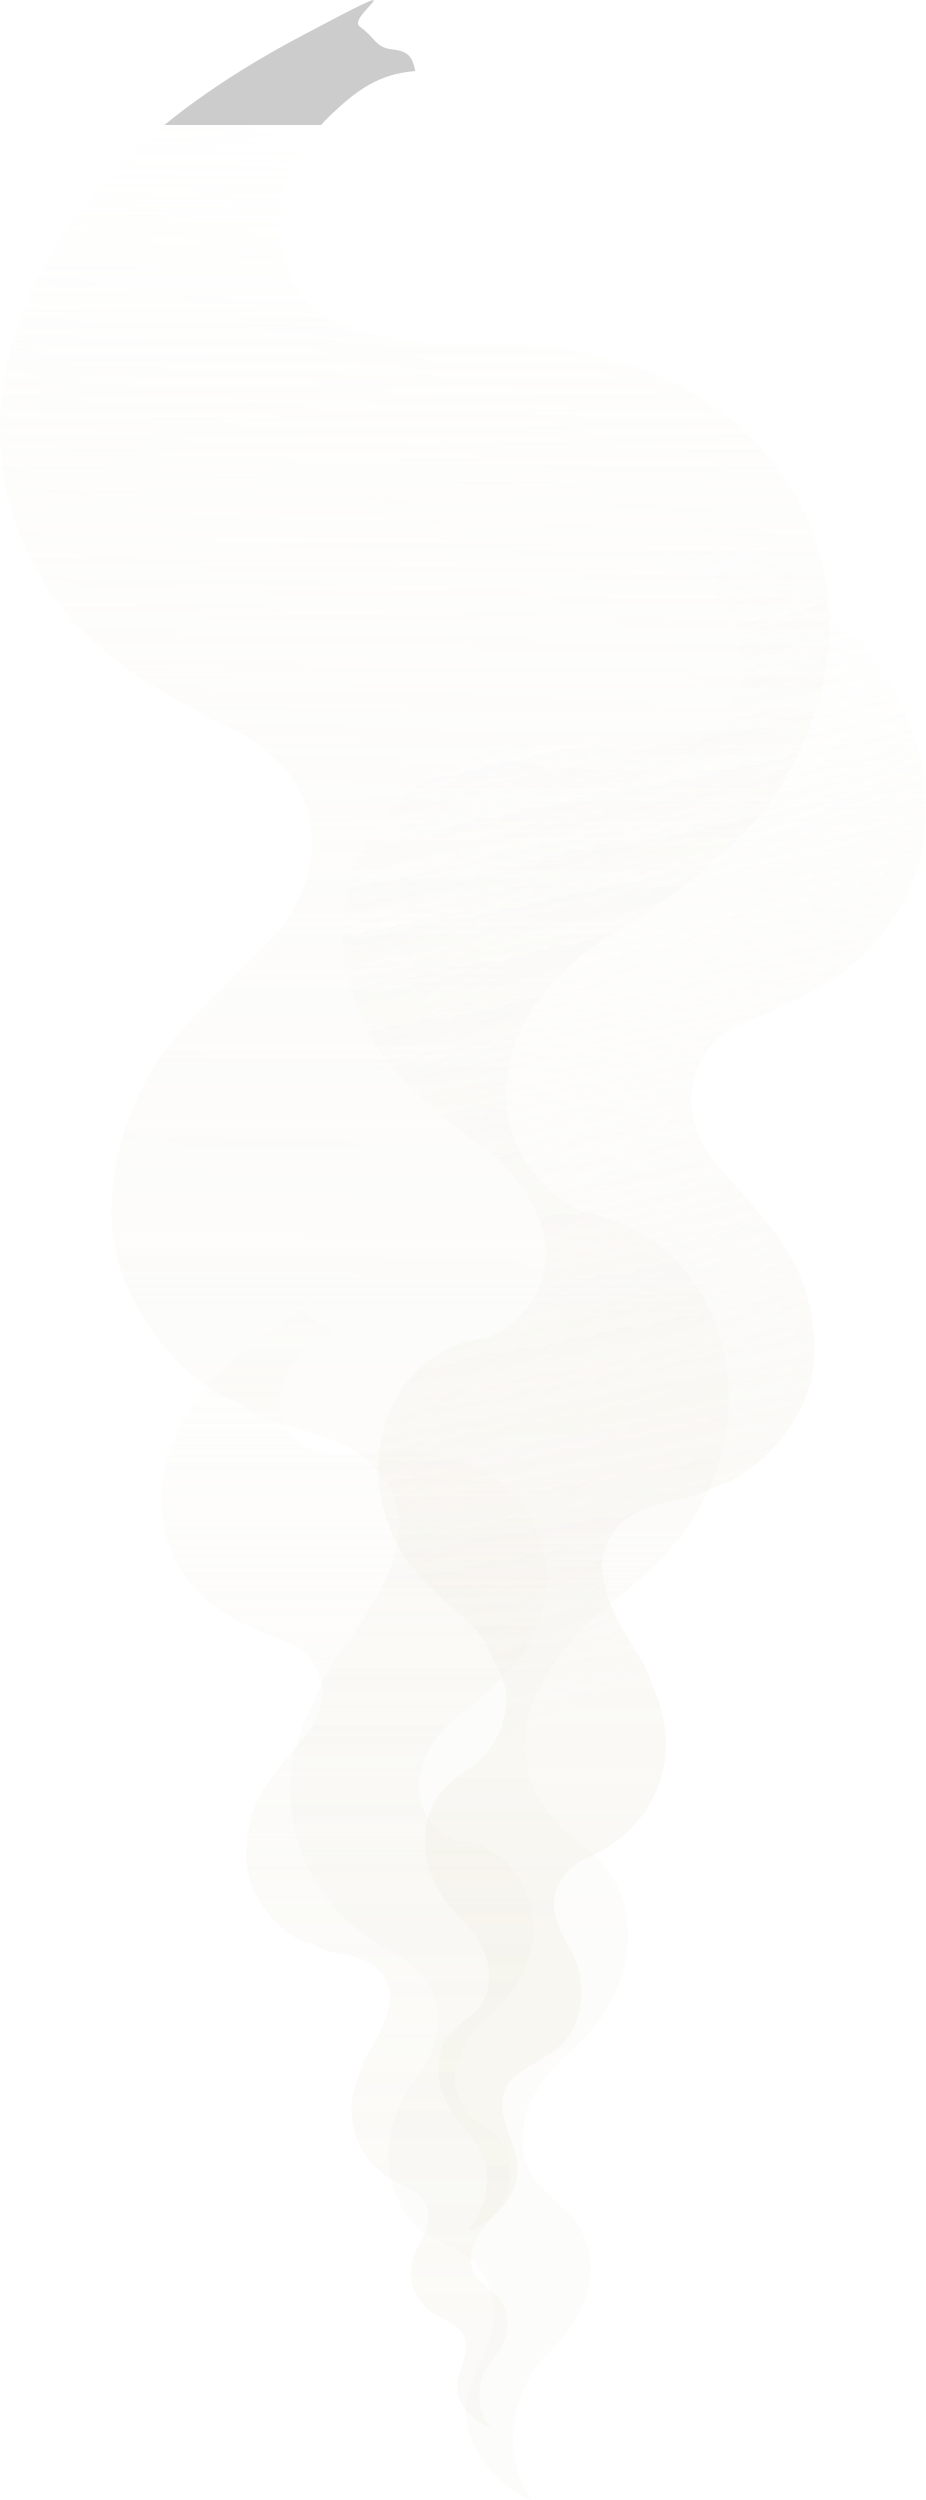
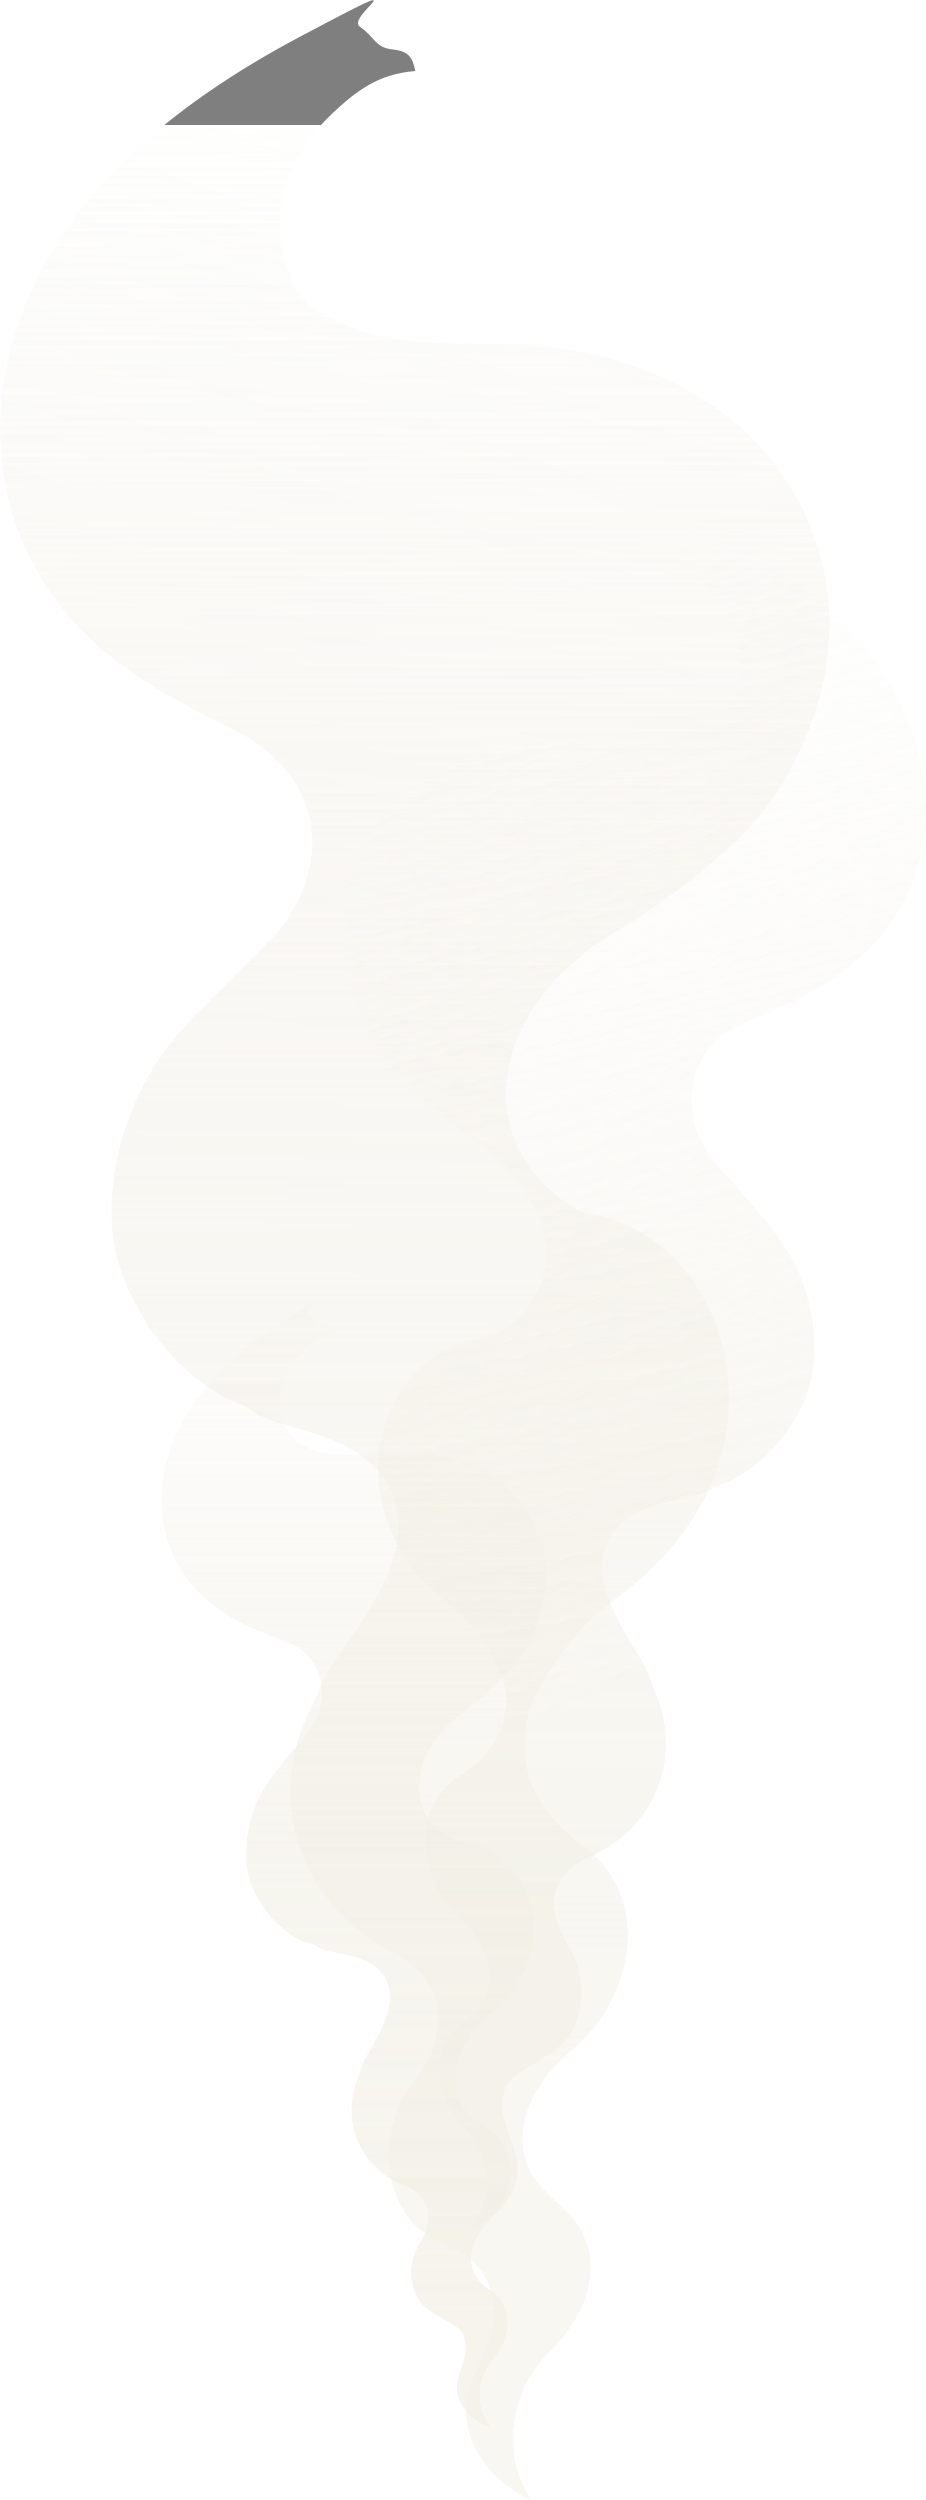
<svg xmlns="http://www.w3.org/2000/svg" xmlns:xlink="http://www.w3.org/1999/xlink" version="1.1" viewBox="0 0 200.6 541.8">
  <defs>
    <style>
      .st0 {
        fill: url(#_名称未設定グラデーション_2);
      }

      .st0, .st1, .st2, .st3 {
        isolation: isolate;
      }

      .st0, .st1, .st4 {
        opacity: .7;
      }

      .st1 {
        fill: url(#_名称未設定グラデーション_31);
      }

      .st3 {
        fill: url(#_名称未設定グラデーション);
        opacity: .3;
      }

      .st5 {
        fill: url(#_名称未設定グラデーション_3);
      }

      .st6 {
-         opacity: .4;
+         opacity: .5;
      }

      .st7 {
-         opacity: .3;
+         opacity: .7;
      }

      .st8 {
-         opacity: .2;
+         opacity: .6;
      }

      .st4 {
        mix-blend-mode: screen;
      }

      .st9 {
        fill: url(#_名称未設定グラデーション_78);
      }

      .st10 {
        fill: url(#_名称未設定グラデーション_84);
      }

      .st11 {
        fill: url(#_名称未設定グラデーション_81);
      }
    </style>
    <linearGradient id="_名称未設定グラデーション" data-name="名称未設定グラデーション" x1="70.6" y1="266.7" x2="152.2" y2="487.5" gradientTransform="translate(0 542.9) scale(1 -1)" gradientUnits="userSpaceOnUse">
      <stop offset="0" stop-color="#f2efe6" />
      <stop offset="1" stop-color="#f2efe6" stop-opacity="0" />
    </linearGradient>
    <linearGradient id="_名称未設定グラデーション_3" data-name="名称未設定グラデーション 3" x1="84.3" y1="526" x2="84.3" y2="27" gradientTransform="translate(5.7)" gradientUnits="userSpaceOnUse">
      <stop offset="0" stop-color="#f2efe6" />
      <stop offset="1" stop-color="#f2efe6" stop-opacity=".1" />
      <stop offset="1" stop-color="#000" />
    </linearGradient>
    <linearGradient id="_名称未設定グラデーション_78" data-name="名称未設定グラデーション 78" x1="89.9" y1="460.8" x2="89.9" y2="28.8" gradientUnits="userSpaceOnUse">
      <stop offset="0" stop-color="#f2efe6" />
      <stop offset="1" stop-color="#f2efe6" stop-opacity="0" />
    </linearGradient>
    <linearGradient id="_名称未設定グラデーション_81" data-name="名称未設定グラデーション 81" x1="137.4" y1="417.9" x2="137.4" y2="125" gradientUnits="userSpaceOnUse">
      <stop offset="0" stop-color="#f2efe6" />
      <stop offset="1" stop-color="#fff" stop-opacity="0" />
    </linearGradient>
    <linearGradient id="_名称未設定グラデーション_2" data-name="名称未設定グラデーション 2" x1="164.3" y1="192.3" x2="67.5" y2="390.9" gradientTransform="translate(0 542.9) scale(1 -1)" gradientUnits="userSpaceOnUse">
      <stop offset="0" stop-color="#f2efe6" />
      <stop offset="1" stop-color="#f2efe6" stop-opacity="0" />
      <stop offset="1" stop-color="#000" />
    </linearGradient>
    <linearGradient id="_名称未設定グラデーション_84" data-name="名称未設定グラデーション 84" x1="76.6" y1="501.7" x2="76.6" y2="308.1" gradientUnits="userSpaceOnUse">
      <stop offset="0" stop-color="#f2efe6" />
      <stop offset="1" stop-color="#f2efe6" stop-opacity=".1" />
    </linearGradient>
    <linearGradient id="_名称未設定グラデーション_31" data-name="名称未設定グラデーション 3" x1="76.6" y1="136.7" x2="76.6" y2="269.1" gradientTransform="translate(0 542.9) scale(1 -1)" xlink:href="#_名称未設定グラデーション_3" />
  </defs>
  <g class="st2">
    <g id="smoke1">
-       <g class="st8">
+       <g class="st6">
        <g id="smoke11" data-name="smoke1">
          <g class="st4">
            <path class="st3" d="M127.2,486.2c2.7,10.2-2.7,18.1-9.2,24.6-6.5,6.5-10.2,20.8-2.8,31-6-2.6-10.9-7.6-13.1-13.5-4.5-12.1,7.4-18.9,4.6-30.7s-12.8-9.9-18.1-17c-6.3-8.5-5.4-19.9.4-28.4s4.9-7.9,5.8-12.5c1.4-7.2-3.2-13.3-9.4-16.5-20.3-10.2-28.1-32.9-18-53,1.6-3.1,2.4-6.1,4.4-9.1,7.3-10.4,17-23.2,14.2-34.6-4.1-16.5-24.8-16-31.1-20.6-2.5-1.8-5.1-2.3-7.8-4-9.7-6-17.1-15.8-20.9-26.7-3.8-10.9-1.8-24.8,2.9-35.7,4.6-10.9,10.4-16.6,17.3-23.5l13.8-13.9c6.2-7.9,9.6-18,6.1-27.7-2.7-7.5-9-13.1-16.1-16.5s-17.2-8.7-25-14.7C3.5,126.8-4.9,100.2,2.9,73.5,12,42.9,37.4,22.6,65.3,7.8c27.9-14.8,9.4-4.3,12.7-2s3.3,4.5,7,4.9,4.4,1.8,5,4.7c-8,.6-12.8,4.3-18.1,9.3-8.4,8-13.5,19-10.5,30.7,3.1,11.8,8.4,13,15.6,15.8s18,3.5,27.7,3.3c18.4-.4,36.8,3.8,51.4,14.6,21.6,16,29.1,43,19.6,67.9-3.4,8.9-8.1,17.2-14.8,23.8-8.5,8.4-17.6,15.2-27.8,21.3-11.8,7.1-21.7,18.1-23.3,31.8-1.4,12.1,5.2,23.1,16.5,28.9,7.2,1,13.5,4.2,19.4,9.5,11.2,11.2,14.7,28.3,10.5,43.3-3.9,13.8-12.8,23.6-24.3,32-6.3,4.6-11.4,11.8-15.4,18.7-2.3,4-3.3,10.4-2.7,14.9.9,8.2,6.6,14.5,12.8,19.1,14.3,10.6,11.3,31.8-2.3,43.6-3.6,3.1-6.8,6.5-8.9,10.7-3.2,6.1-3.2,14.1,1.7,19.3s8.4,6.7,9.9,12.4h0Z" />
          </g>
          <path class="st5" d="M127.2,486.2c2.7,10.2-2.7,18.1-9.2,24.6-6.5,6.5-10.2,20.8-2.8,31-6-2.6-10.9-7.6-13.1-13.5-4.5-12.1,7.4-18.9,4.6-30.7s-12.8-9.9-18.1-17c-6.3-8.5-5.4-19.9.4-28.4s4.9-7.9,5.8-12.5c1.4-7.2-3.2-13.3-9.4-16.5-20.3-10.2-28.1-32.9-18-53,1.6-3.1,2.4-6.1,4.4-9.1,7.3-10.4,17-23.2,14.2-34.6-4.1-16.5-24.8-16-31.1-20.6-2.5-1.8-5.1-2.3-7.8-4-9.7-6-17.1-15.8-20.9-26.7-3.8-10.9-1.8-24.8,2.9-35.7,4.6-10.9,10.4-16.6,17.3-23.5l13.8-13.9c6.2-7.9,9.6-18,6.1-27.7-2.7-7.5-9-13.1-16.1-16.5s-17.2-8.7-25-14.7C3.5,126.8-4.9,100.2,2.9,73.5,12,42.9,37.4,22.6,65.3,7.8c27.9-14.8,9.4-4.3,12.7-2s3.3,4.5,7,4.9,4.4,1.8,5,4.7c-8,.6-12.8,4.3-18.1,9.3-8.4,8-13.5,19-10.5,30.7,3.1,11.8,8.4,13,15.6,15.8s18,3.5,27.7,3.3c18.4-.4,36.8,3.8,51.4,14.6,21.6,16,29.1,43,19.6,67.9-3.4,8.9-8.1,17.2-14.8,23.8-8.5,8.4-17.6,15.2-27.8,21.3-11.8,7.1-21.7,18.1-23.3,31.8-1.4,12.1,5.2,23.1,16.5,28.9,7.2,1,13.5,4.2,19.4,9.5,11.2,11.2,14.7,28.3,10.5,43.3-3.9,13.8-12.8,23.6-24.3,32-6.3,4.6-11.4,11.8-15.4,18.7-2.3,4-3.3,10.4-2.7,14.9.9,8.2,6.6,14.5,12.8,19.1,14.3,10.6,11.3,31.8-2.3,43.6-3.6,3.1-6.8,6.5-8.9,10.7-3.2,6.1-3.2,14.1,1.7,19.3s8.4,6.7,9.9,12.4h0Z" />
        </g>
        <g id="smoke12" data-name="smoke1">
          <path class="st9" d="M127.2,486.2c2.7,10.2-2.7,18.1-9.2,24.6-6.5,6.5-10.2,20.8-2.8,31-6-2.6-10.9-7.6-13.1-13.5-4.5-12.1,7.4-18.9,4.6-30.7s-12.8-9.9-18.1-17c-6.3-8.5-5.4-19.9.4-28.4s4.9-7.9,5.8-12.5c1.4-7.2-3.2-13.3-9.4-16.5-20.3-10.2-28.1-32.9-18-53,1.6-3.1,2.4-6.1,4.4-9.1,7.3-10.4,17-23.2,14.2-34.6-4.1-16.5-24.8-16-31.1-20.6-2.5-1.8-5.1-2.3-7.8-4-9.7-6-17.1-15.8-20.9-26.7-3.8-10.9-1.8-24.8,2.9-35.7,4.6-10.9,10.4-16.6,17.3-23.5l13.8-13.9c6.2-7.9,9.6-18,6.1-27.7-2.7-7.5-9-13.1-16.1-16.5s-17.2-8.7-25-14.7C3.5,126.8-4.9,100.2,2.9,73.5,12,42.9,37.4,22.6,65.3,7.8c27.9-14.8,9.4-4.3,12.7-2s3.3,4.5,7,4.9,4.4,1.8,5,4.7c-8,.6-12.8,4.3-18.1,9.3-8.4,8-13.5,19-10.5,30.7,3.1,11.8,8.4,13,15.6,15.8s18,3.5,27.7,3.3c18.4-.4,36.8,3.8,51.4,14.6,21.6,16,29.1,43,19.6,67.9-3.4,8.9-8.1,17.2-14.8,23.8-8.5,8.4-17.6,15.2-27.8,21.3-11.8,7.1-21.7,18.1-23.3,31.8-1.4,12.1,5.2,23.1,16.5,28.9,7.2,1,13.5,4.2,19.4,9.5,11.2,11.2,14.7,28.3,10.5,43.3-3.9,13.8-12.8,23.6-24.3,32-6.3,4.6-11.4,11.8-15.4,18.7-2.3,4-3.3,10.4-2.7,14.9.9,8.2,6.6,14.5,12.8,19.1,14.3,10.6,11.3,31.8-2.3,43.6-3.6,3.1-6.8,6.5-8.9,10.7-3.2,6.1-3.2,14.1,1.7,19.3s8.4,6.7,9.9,12.4h0Z" />
          <path class="st9" d="M127.2,486.2c2.7,10.2-2.7,18.1-9.2,24.6-6.5,6.5-10.2,20.8-2.8,31-6-2.6-10.9-7.6-13.1-13.5-4.5-12.1,7.4-18.9,4.6-30.7s-12.8-9.9-18.1-17c-6.3-8.5-5.4-19.9.4-28.4s4.9-7.9,5.8-12.5c1.4-7.2-3.2-13.3-9.4-16.5-20.3-10.2-28.1-32.9-18-53,1.6-3.1,2.4-6.1,4.4-9.1,7.3-10.4,17-23.2,14.2-34.6-4.1-16.5-24.8-16-31.1-20.6-2.5-1.8-5.1-2.3-7.8-4-9.7-6-17.1-15.8-20.9-26.7-3.8-10.9-1.8-24.8,2.9-35.7,4.6-10.9,10.4-16.6,17.3-23.5l13.8-13.9c6.2-7.9,9.6-18,6.1-27.7-2.7-7.5-9-13.1-16.1-16.5s-17.2-8.7-25-14.7C3.5,126.8-4.9,100.2,2.9,73.5,12,42.9,37.4,22.6,65.3,7.8c27.9-14.8,9.4-4.3,12.7-2s3.3,4.5,7,4.9,4.4,1.8,5,4.7c-8,.6-12.8,4.3-18.1,9.3-8.4,8-13.5,19-10.5,30.7,3.1,11.8,8.4,13,15.6,15.8s18,3.5,27.7,3.3c18.4-.4,36.8,3.8,51.4,14.6,21.6,16,29.1,43,19.6,67.9-3.4,8.9-8.1,17.2-14.8,23.8-8.5,8.4-17.6,15.2-27.8,21.3-11.8,7.1-21.7,18.1-23.3,31.8-1.4,12.1,5.2,23.1,16.5,28.9,7.2,1,13.5,4.2,19.4,9.5,11.2,11.2,14.7,28.3,10.5,43.3-3.9,13.8-12.8,23.6-24.3,32-6.3,4.6-11.4,11.8-15.4,18.7-2.3,4-3.3,10.4-2.7,14.9.9,8.2,6.6,14.5,12.8,19.1,14.3,10.6,11.3,31.8-2.3,43.6-3.6,3.1-6.8,6.5-8.9,10.7-3.2,6.1-3.2,14.1,1.7,19.3s8.4,6.7,9.9,12.4h0Z" />
          <path class="st9" d="M127.2,486.2c2.7,10.2-2.7,18.1-9.2,24.6-6.5,6.5-10.2,20.8-2.8,31-6-2.6-10.9-7.6-13.1-13.5-4.5-12.1,7.4-18.9,4.6-30.7s-12.8-9.9-18.1-17c-6.3-8.5-5.4-19.9.4-28.4s4.9-7.9,5.8-12.5c1.4-7.2-3.2-13.3-9.4-16.5-20.3-10.2-28.1-32.9-18-53,1.6-3.1,2.4-6.1,4.4-9.1,7.3-10.4,17-23.2,14.2-34.6-4.1-16.5-24.8-16-31.1-20.6-2.5-1.8-5.1-2.3-7.8-4-9.7-6-17.1-15.8-20.9-26.7-3.8-10.9-1.8-24.8,2.9-35.7,4.6-10.9,10.4-16.6,17.3-23.5l13.8-13.9c6.2-7.9,9.6-18,6.1-27.7-2.7-7.5-9-13.1-16.1-16.5s-17.2-8.7-25-14.7C3.5,126.8-4.9,100.2,2.9,73.5,12,42.9,37.4,22.6,65.3,7.8c27.9-14.8,9.4-4.3,12.7-2s3.3,4.5,7,4.9,4.4,1.8,5,4.7c-8,.6-12.8,4.3-18.1,9.3-8.4,8-13.5,19-10.5,30.7,3.1,11.8,8.4,13,15.6,15.8s18,3.5,27.7,3.3c18.4-.4,36.8,3.8,51.4,14.6,21.6,16,29.1,43,19.6,67.9-3.4,8.9-8.1,17.2-14.8,23.8-8.5,8.4-17.6,15.2-27.8,21.3-11.8,7.1-21.7,18.1-23.3,31.8-1.4,12.1,5.2,23.1,16.5,28.9,7.2,1,13.5,4.2,19.4,9.5,11.2,11.2,14.7,28.3,10.5,43.3-3.9,13.8-12.8,23.6-24.3,32-6.3,4.6-11.4,11.8-15.4,18.7-2.3,4-3.3,10.4-2.7,14.9.9,8.2,6.6,14.5,12.8,19.1,14.3,10.6,11.3,31.8-2.3,43.6-3.6,3.1-6.8,6.5-8.9,10.7-3.2,6.1-3.2,14.1,1.7,19.3s8.4,6.7,9.9,12.4h0Z" />
        </g>
      </g>
    </g>
    <g id="smoke2">
-       <g id="smoke21" data-name="smoke2" class="st6">
+       <g id="smoke21" data-name="smoke2" class="st8">
        <path class="st11" d="M95.8,444.3c-2.3,6.9,1.1,12.6,5.3,17.4,5.6,6.3,6.1,14.8.5,21.6,4.3-1.5,7.8-4.8,9.6-8.8,3.7-8.1-4.3-13.4-1.9-21.4,1.4-4.7,9.3-6.3,13.3-11,4-4.7,4.6-13.5,1-19.6-1.7-2.8-3.1-5.6-3.5-8.9-.6-5,2.8-9.1,7.2-11,14.5-6.1,20.8-21.5,14.7-35.8-.9-2.2-1.4-4.3-2.7-6.5-4.6-7.5-10.7-16.8-8.3-24.5,3.5-11.2,17.8-10,22.4-12.8,1.8-1.1,3.7-1.4,5.5-2.4,6.9-3.7,12.5-10.2,15.6-17.5,3.1-7.4,2.3-17.1-.4-24.8-2.3-6.5-6.5-11.9-10.9-17l-9-10.2c-4-5.8-5.8-12.8-3.1-19.4s6.8-8.7,11.8-10.7c6.4-2.6,12.3-5.3,17.9-9.1,15.9-10.6,22.9-28.6,18.6-47.4-4.9-21.6-21.7-36.7-40.3-48.1-2.3-1.4-6.3-3.4-8.7-2s-2.4,3-5.1,3.1-3.1,1-3.7,3.1c5.5.7,8.7,3.6,12.1,7.2,5.4,5.9,8.6,13.7,5.9,21.7s-6.4,8.7-11.5,10.3c-6.4,2-12.6,1.6-19.3,1.1-12.7-1.1-25.6,1-36.2,7.9-15.7,10.1-21.9,28.4-16.4,46,2,6.3,4.9,12.2,9.2,17.1s11.5,11.3,18.2,15.9,14.2,13.4,14.7,23c.4,8.4-4.6,15.7-12.7,19.2-5,.3-9.6,2.3-13.8,5.7-8.2,7.2-11.4,18.9-9.1,29.5s7.9,16.9,15.4,23.2,7.4,8.6,9.9,13.5,1.8,7.3,1.2,10.4c-1,5.7-5.2,9.8-9.7,12.6-10.4,6.7-9.1,21.5-.3,30.2,2.3,2.3,4.4,4.8,5.7,7.8,1.9,4.3,1.6,9.9-2,13.2-2.6,2.4-6.1,4.3-7.4,8.1h.3Z" />
        <path class="st0" d="M95.8,444.3c-2.3,6.9,1.1,12.6,5.3,17.4,5.6,6.3,6.1,14.8.5,21.6,4.3-1.5,7.8-4.8,9.6-8.8,3.7-8.1-4.3-13.4-1.9-21.4,1.4-4.7,9.3-6.3,13.3-11,4-4.7,4.6-13.5,1-19.6-1.7-2.8-3.1-5.6-3.5-8.9-.6-5,2.8-9.1,7.2-11,14.5-6.1,20.8-21.5,14.7-35.8-.9-2.2-1.4-4.3-2.7-6.5-4.6-7.5-10.7-16.8-8.3-24.5,3.5-11.2,17.8-10,22.4-12.8,1.8-1.1,3.7-1.4,5.5-2.4,6.9-3.7,12.5-10.2,15.6-17.5,3.1-7.4,2.3-17.1-.4-24.8-2.3-6.5-6.5-11.9-10.9-17l-9-10.2c-4-5.8-5.8-12.8-3.1-19.4s6.8-8.7,11.8-10.7c6.4-2.6,12.3-5.3,17.9-9.1,15.9-10.6,22.9-28.6,18.6-47.4-4.9-21.6-21.7-36.7-40.3-48.1-2.3-1.4-6.3-3.4-8.7-2s-2.4,3-5.1,3.1-3.1,1-3.7,3.1c5.5.7,8.7,3.6,12.1,7.2,5.4,5.9,8.6,13.7,5.9,21.7s-6.4,8.7-11.5,10.3c-6.4,2-12.6,1.6-19.3,1.1-12.7-1.1-25.6,1-36.2,7.9-15.7,10.1-21.9,28.4-16.4,46,2,6.3,4.9,12.2,9.2,17.1s11.5,11.3,18.2,15.9,14.2,13.4,14.7,23c.4,8.4-4.6,15.7-12.7,19.2-5,.3-9.6,2.3-13.8,5.7-8.2,7.2-11.4,18.9-9.1,29.5s7.9,16.9,15.4,23.2,7.4,8.6,9.9,13.5,1.8,7.3,1.2,10.4c-1,5.7-5.2,9.8-9.7,12.6-10.4,6.7-9.1,21.5-.3,30.2,2.3,2.3,4.4,4.8,5.7,7.8,1.9,4.3,1.6,9.9-2,13.2-2.6,2.4-6.1,4.3-7.4,8.1h.3Z" />
      </g>
    </g>
    <g id="smoke3">
      <g id="smoke31" data-name="smoke3" class="st7">
        <path class="st10" d="M109.4,500.4c1.6,4.5-.4,8.3-3.1,11.5s-3.7,9.8,0,14.2c-2.8-.9-5.2-3-6.5-5.6-2.6-5.2,2.6-8.9.8-14.1-1-3.1-6.2-3.9-8.9-6.9-3.2-3.6-3.3-8.8-1-12.8s1.9-3.8,2.1-5.9c.3-3.3-2-5.9-4.9-7-9.6-3.7-14.1-13.7-10.4-23.2.6-1.5.8-2.9,1.6-4.3,2.9-5,6.7-11.2,5-16.2-2.5-7.3-11.9-6.2-14.9-8s-2.4-.8-3.7-1.4c-4.6-2.3-8.4-6.4-10.6-11.2s-1.8-11.1-.2-16.3,4-7.9,6.8-11.4l5.7-6.9c2.5-3.9,3.6-8.5,1.6-12.8s-4.6-5.5-8-6.8c-4.3-1.6-8.2-3.2-12-5.6-10.6-6.6-15.6-18.3-13.2-30.7,2.8-14.2,13.5-24.5,25.4-32.4s4.1-2.3,5.7-1.5,1.7,1.9,3.4,1.9,2.1.6,2.5,1.9c-3.6.6-5.6,2.5-7.8,4.9-3.5,4-5.3,9.1-3.5,14.3,1.2,3.4,4.3,5.6,7.7,6.5s8.3.8,12.7.3c8.3-1,16.8.1,23.9,4.4,10.5,6.3,15,18.2,11.7,29.9-1.2,4.2-2.9,8.1-5.7,11.4s-7.3,7.6-11.6,10.8c-5,3.7-9,9.1-9.2,15.4s3.4,10.2,8.7,12.3c3.3.1,6.3,1.3,9.2,3.5,5.5,4.6,7.9,12.2,6.6,19.1s-4.8,11.2-9.6,15.5-4.7,5.8-6.2,9.1-1,4.8-.6,6.8c.8,3.7,3.6,6.3,6.6,8.1,6.9,4.2,6.4,13.9.8,19.8-1.5,1.6-2.8,3.2-3.6,5.2-1.2,2.9-.8,6.5,1.6,8.6s4.1,2.7,5,5.2v.4Z" />
        <path class="st1" d="M109.4,500.4c1.6,4.5-.4,8.3-3.1,11.5s-3.7,9.8,0,14.2c-2.8-.9-5.2-3-6.5-5.6-2.6-5.2,2.6-8.9.8-14.1-1-3.1-6.2-3.9-8.9-6.9-3.2-3.6-3.3-8.8-1-12.8s1.9-3.8,2.1-5.9c.3-3.3-2-5.9-4.9-7-9.6-3.7-14.1-13.7-10.4-23.2.6-1.5.8-2.9,1.6-4.3,2.9-5,6.7-11.2,5-16.2-2.5-7.3-11.9-6.2-14.9-8s-2.4-.8-3.7-1.4c-4.6-2.3-8.4-6.4-10.6-11.2s-1.8-11.1-.2-16.3,4-7.9,6.8-11.4l5.7-6.9c2.5-3.9,3.6-8.5,1.6-12.8s-4.6-5.5-8-6.8c-4.3-1.6-8.2-3.2-12-5.6-10.6-6.6-15.6-18.3-13.2-30.7,2.8-14.2,13.5-24.5,25.4-32.4s4.1-2.3,5.7-1.5,1.7,1.9,3.4,1.9,2.1.6,2.5,1.9c-3.6.6-5.6,2.5-7.8,4.9-3.5,4-5.3,9.1-3.5,14.3,1.2,3.4,4.3,5.6,7.7,6.5s8.3.8,12.7.3c8.3-1,16.8.1,23.9,4.4,10.5,6.3,15,18.2,11.7,29.9-1.2,4.2-2.9,8.1-5.7,11.4s-7.3,7.6-11.6,10.8c-5,3.7-9,9.1-9.2,15.4s3.4,10.2,8.7,12.3c3.3.1,6.3,1.3,9.2,3.5,5.5,4.6,7.9,12.2,6.6,19.1s-4.8,11.2-9.6,15.5-4.7,5.8-6.2,9.1-1,4.8-.6,6.8c.8,3.7,3.6,6.3,6.6,8.1,6.9,4.2,6.4,13.9.8,19.8-1.5,1.6-2.8,3.2-3.6,5.2-1.2,2.9-.8,6.5,1.6,8.6s4.1,2.7,5,5.2v.4Z" />
      </g>
    </g>
  </g>
</svg>
